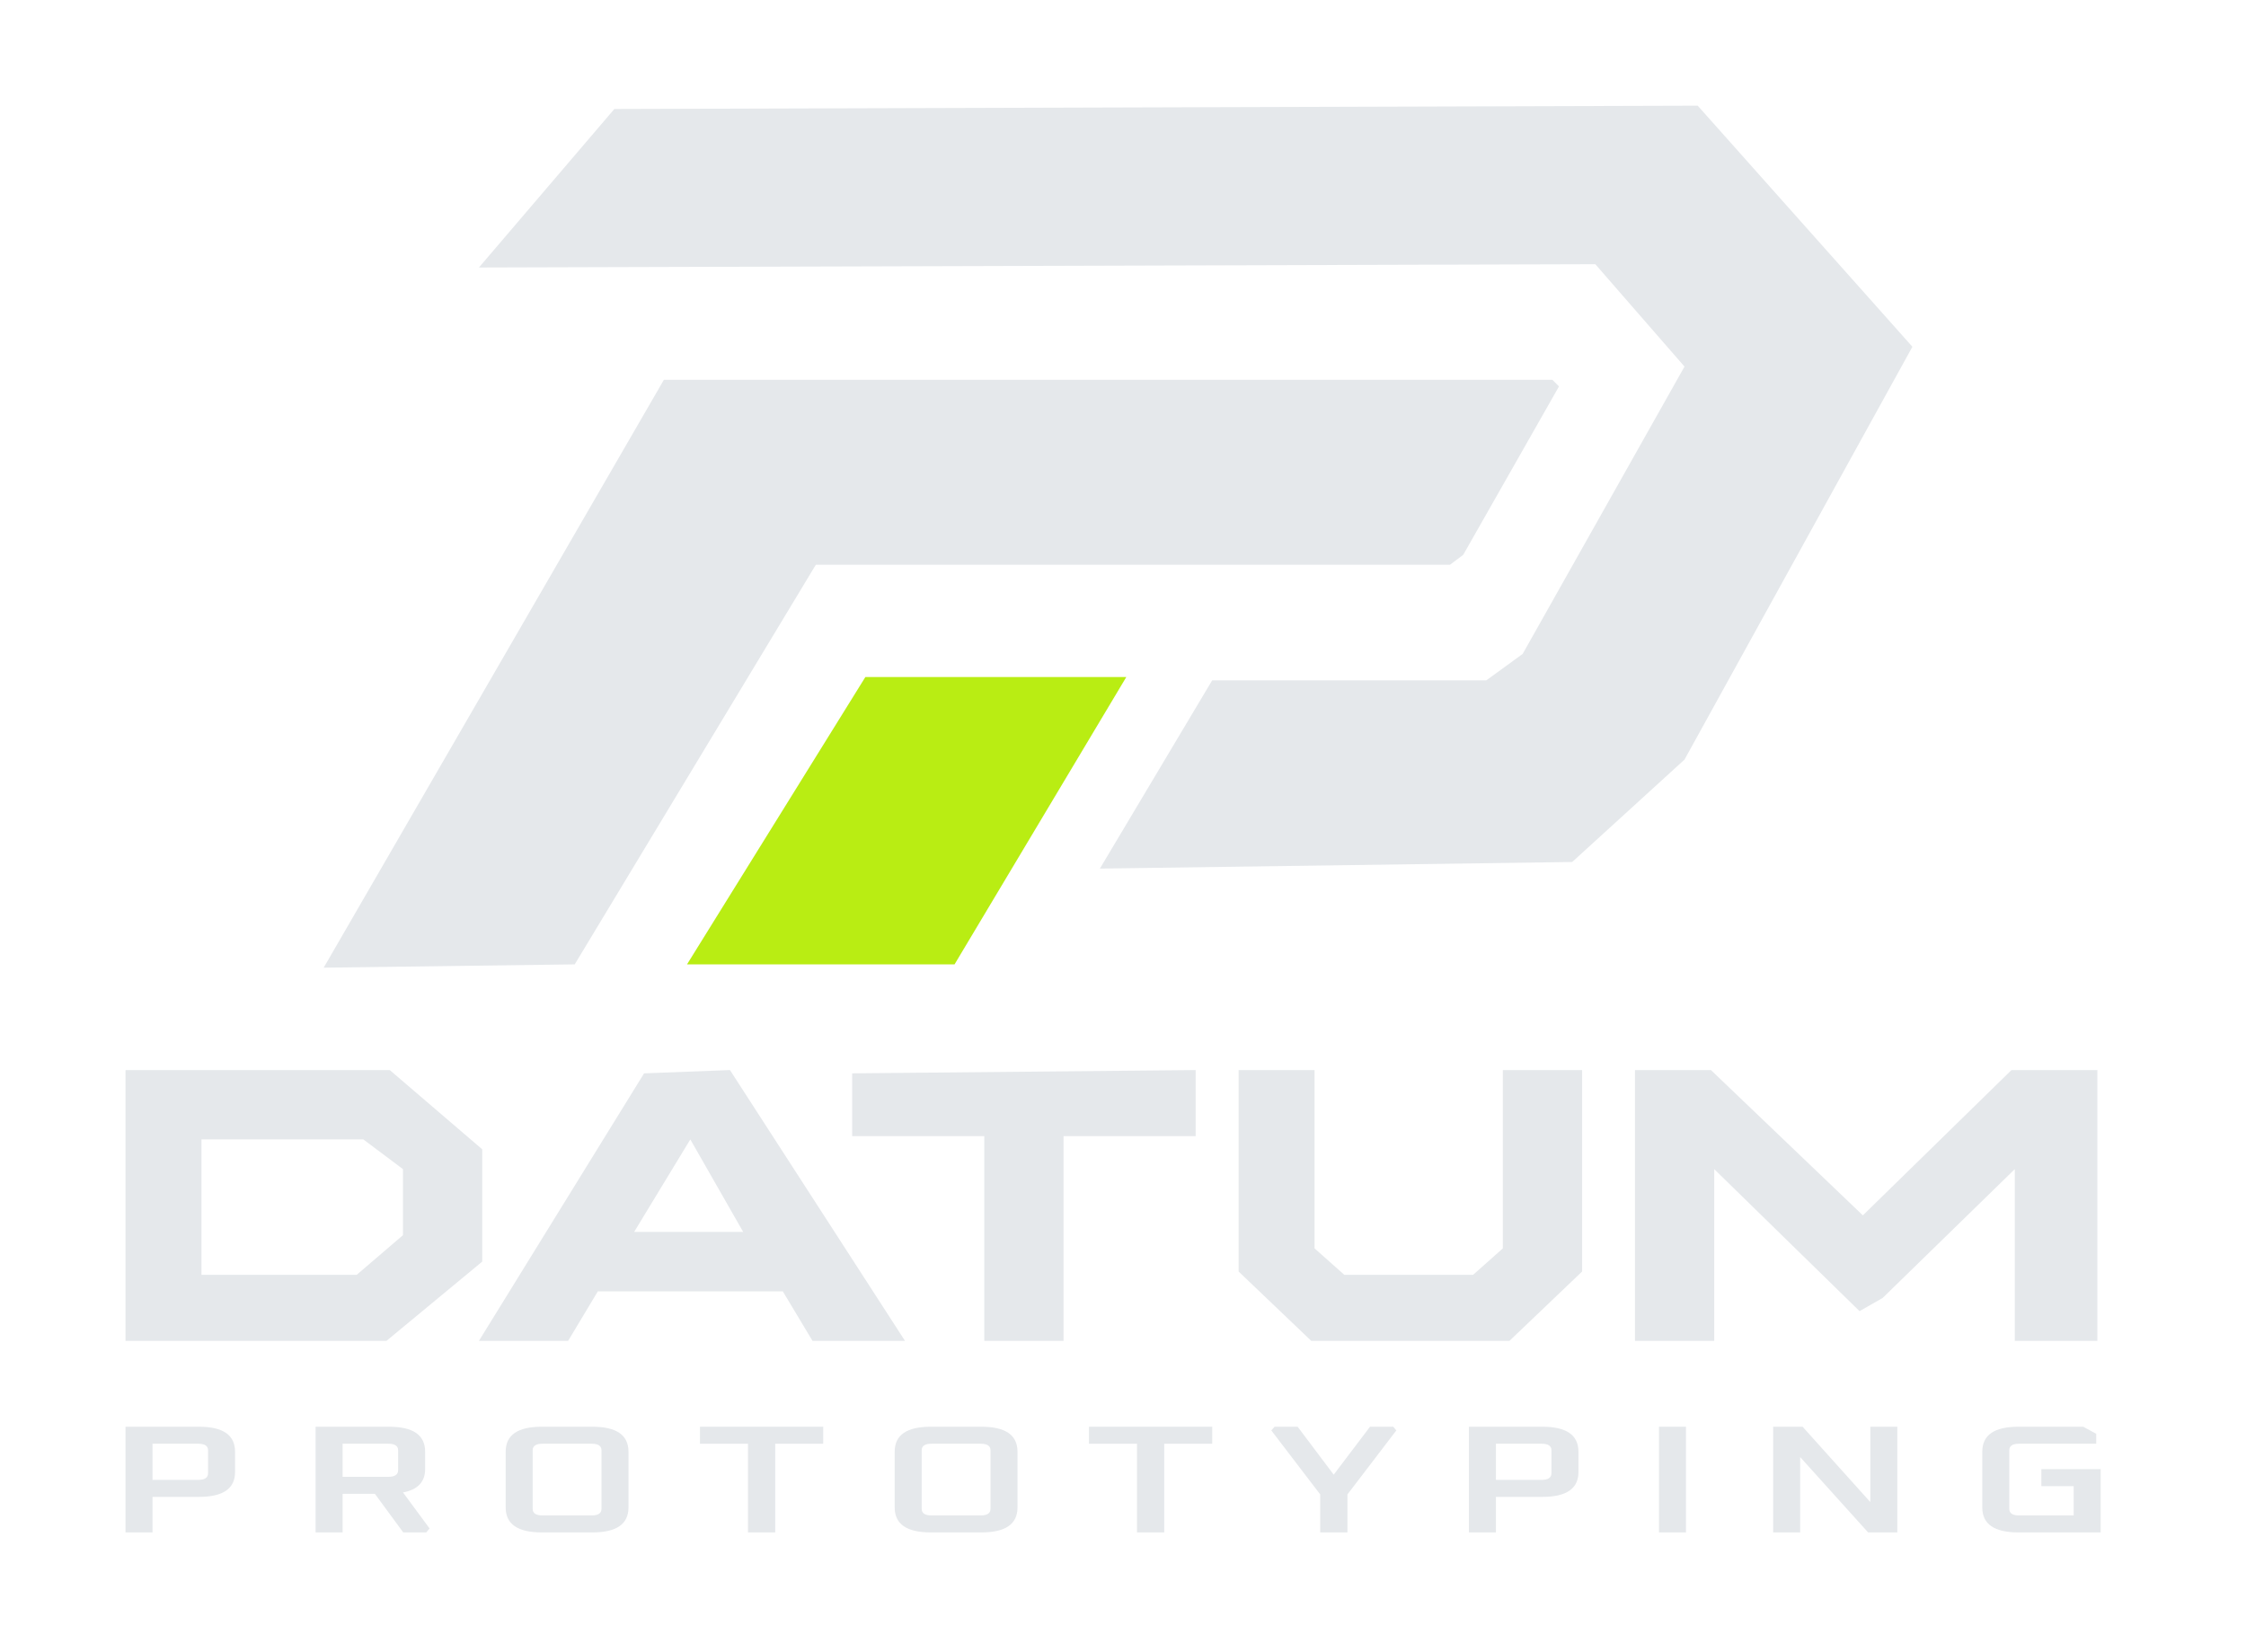
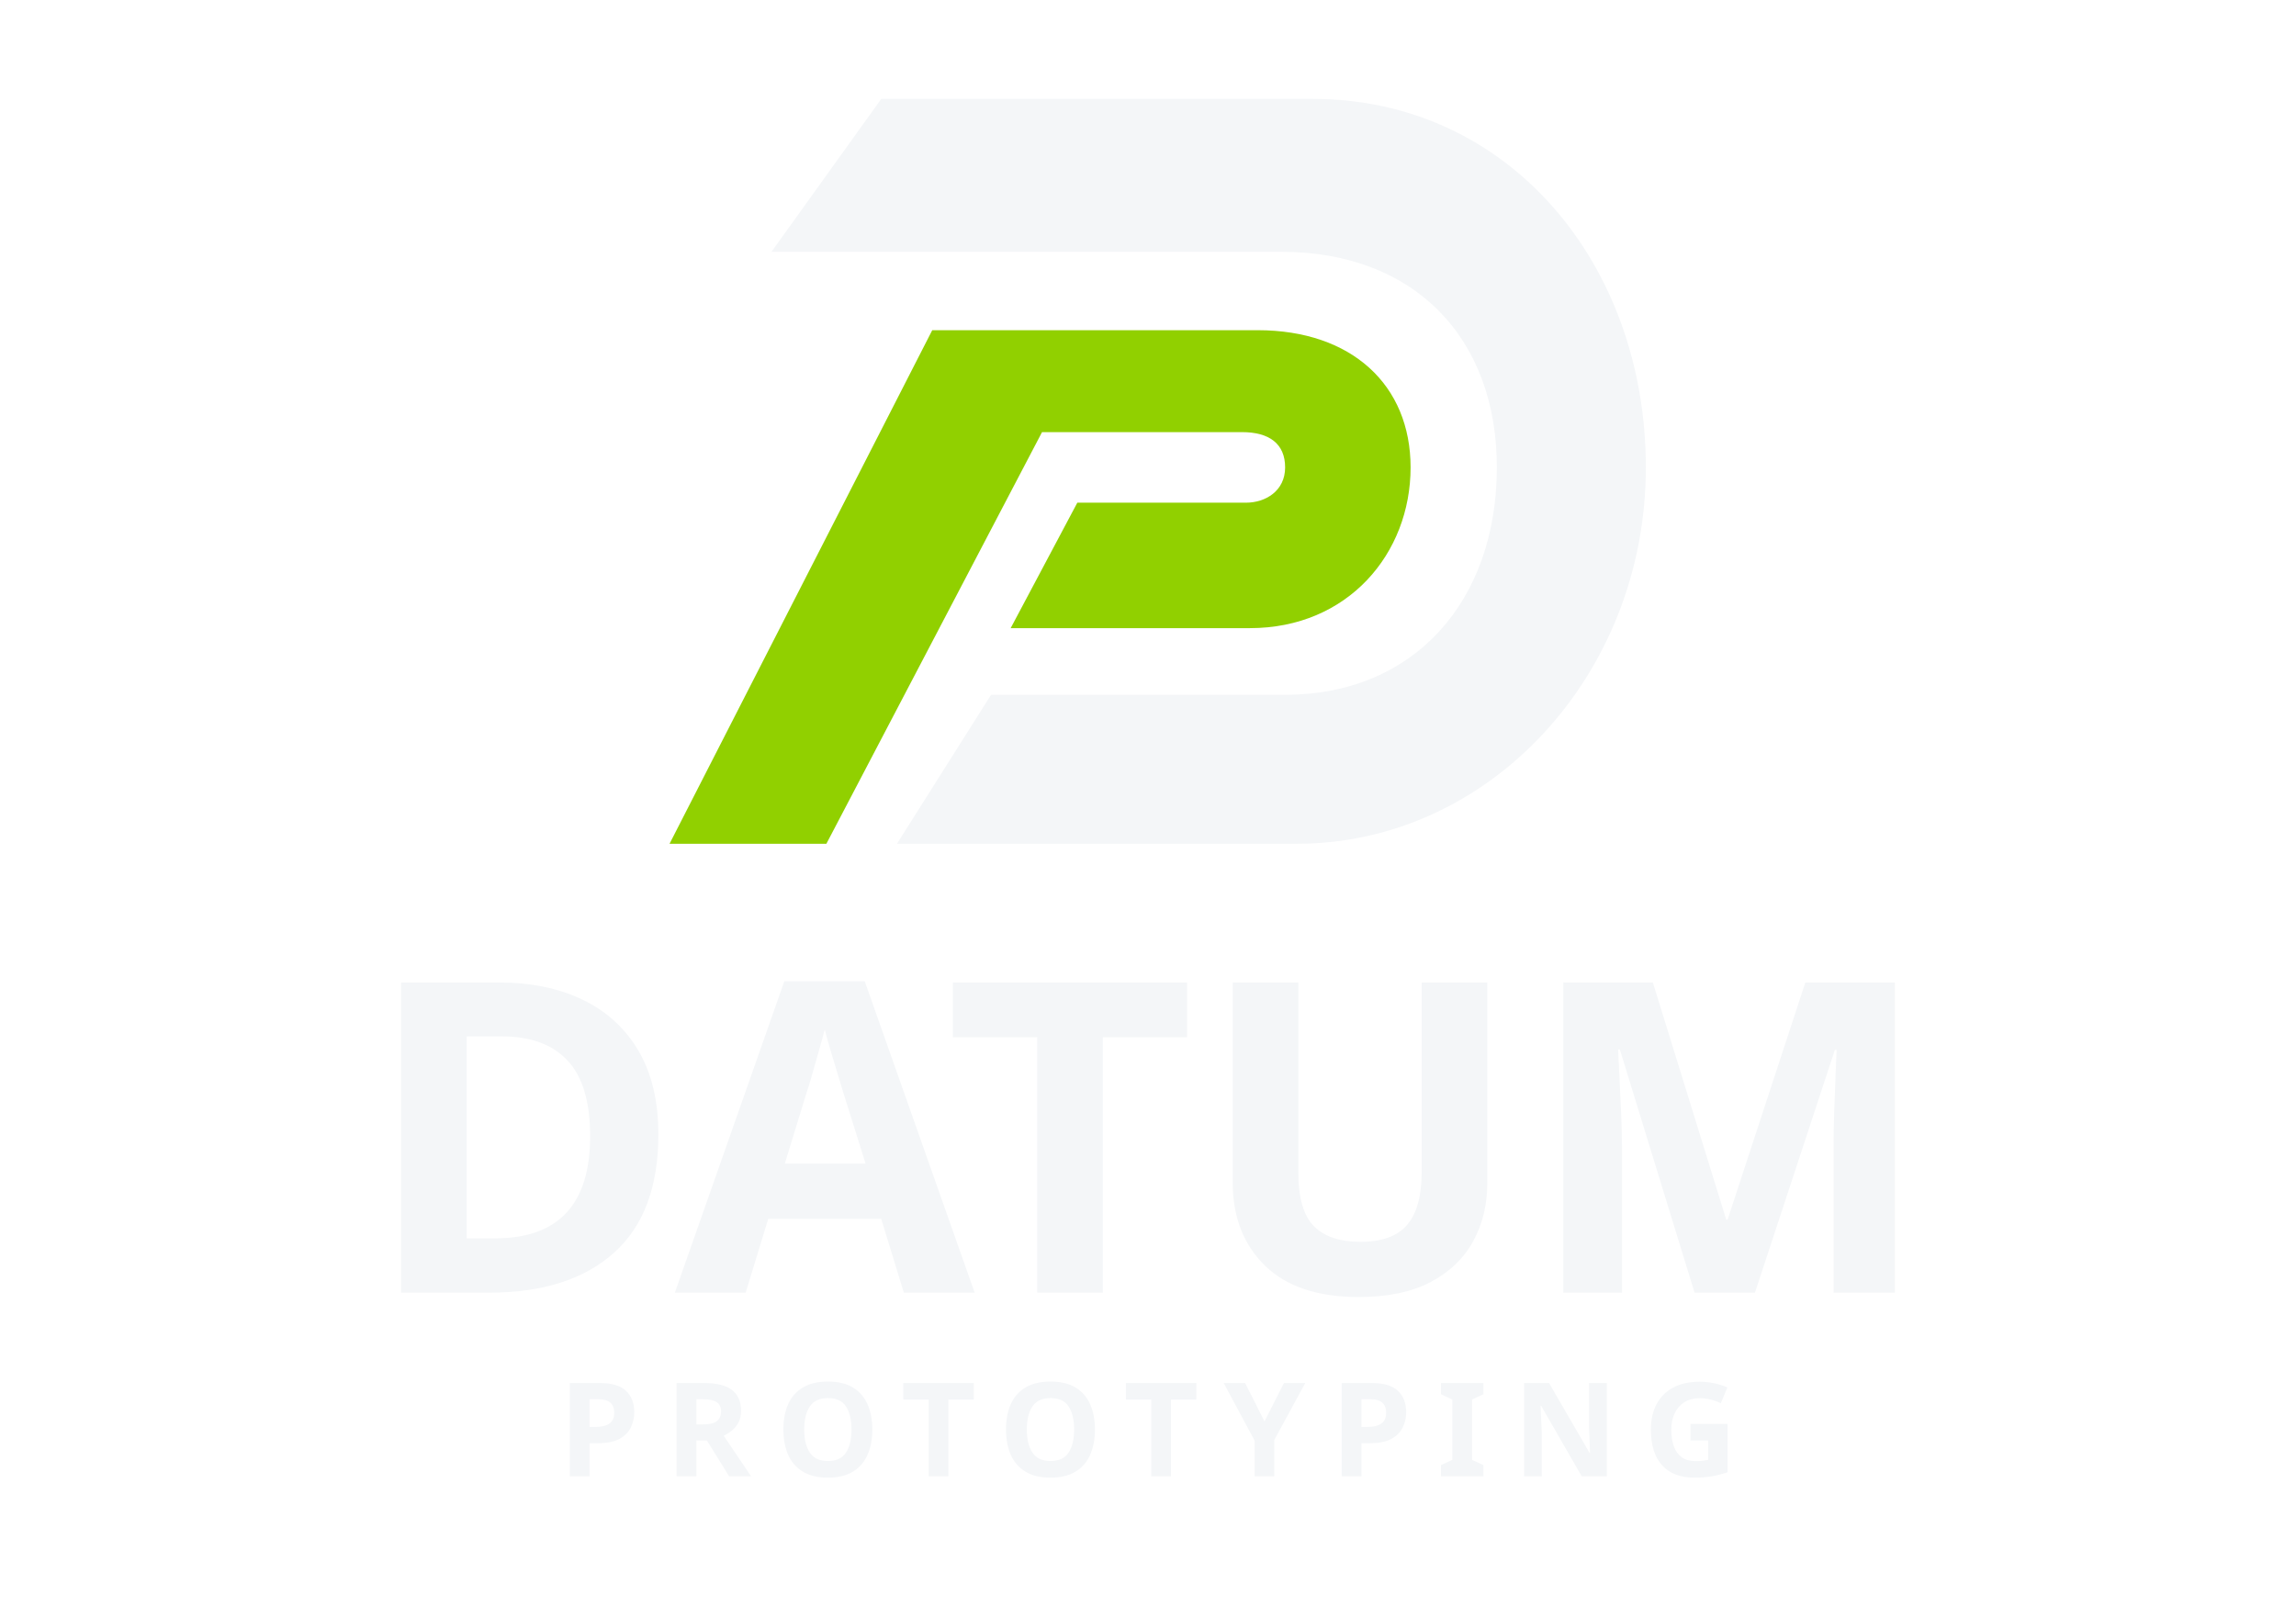
- <svg xmlns="http://www.w3.org/2000/svg" viewBox="0 0 680 500" version="1.1" role="img" aria-label="Datum Prototyping — primært logo">
-   <g id="DP-symbol">
-     <path id="dp-outer" d="M 579 105 L 514 32 L 186 33 L 145 81 L 483 80 L 510 111 L 461 198 L 450 206 L 367 206 L 333 263 L 476 261 L 510 230 Z" fill="#E5E8EB" />
-     <path id="dp-inner" d="M 98 293 L 174 292 L 247 171 L 439 171 L 443 168 L 472 117 L 470 115 L 201 115 Z" fill="#E5E8EB" />
-     <path id="dp-accent" d="M 341 205 L 262 205 L 208 292 L 289 292 Z" fill="#B9ED13" />
+ <svg xmlns="http://www.w3.org/2000/svg" viewBox="0 0 650 455" role="img" aria-label="Datum Prototyping — stacked logo">
+   <style>
+     .datum-name { font-family: 'Oxanium',sans-serif; font-style:normal; font-weight:700; font-size:118px; font-kerning:normal; letter-spacing:0; }
+     .datum-prototyping { font-family: 'Oxanium',sans-serif; font-style:normal; font-weight:600; font-size:39px; font-kerning:normal; letter-spacing:7px; }
+   </style>
+   <g transform="translate(184 28) scale(1.11)">
+     <path d="M 59 0 H 169 C 219 0 254 42 254 94 C 254 147 214 190 165 190 H 63 L 87 152 H 162 C 195 152 216 128 216 94 C 216 61 195 39 161 39 H 31 Z" fill="#F4F6F8" />
+     <path d="M 72 59 H 155 C 179 59 194 73 194 94 C 194 116 178 135 153 135 H 92 L 109 103 H 152 C 157 103 162 100 162 94 C 162 88 158 85 151 85 H 100 L 45 190 H 5 Z" fill="#91D000" />
  </g>
-   <g id="DATUM-geometric-outlines" fill="#E5E8EB">
-     <path id="DATUM-D" d="M 38 324 L 38 406 L 117 406 L 146 382 L 146 348 L 118 324 Z M 61 345 L 110 345 L 122 354 L 122 374 L 108 386 L 61 386 Z" fill-rule="evenodd" fill="#E5E8EB" />
-     <path id="DATUM-A" d="M 145 406 L 172 406 L 181 391 L 237 391 L 246 406 L 274 406 L 221 324 L 195 325 Z M 209 345 L 225 373 L 192 373 Z" fill-rule="evenodd" fill="#E5E8EB" />
-     <path id="DATUM-T" d="M 258 325 L 258 344 L 298 344 L 298 406 L 322 406 L 322 344 L 362 344 L 362 324 Z" fill-rule="evenodd" fill="#E5E8EB" />
-     <path id="DATUM-U" d="M 375 324 L 375 385 L 397 406 L 457 406 L 479 385 L 479 324 L 455 324 L 455 378 L 446 386 L 407 386 L 398 378 L 398 324 Z" fill-rule="evenodd" fill="#E5E8EB" />
-     <path id="DATUM-M" d="M 495 324 L 495 406 L 519 406 L 519 354 L 563 397 L 570 393 L 610 354 L 610 406 L 635 406 L 635 324 L 609 324 L 564 368 L 518 324 Z" fill-rule="evenodd" fill="#E5E8EB" />
-   </g>
-   <g id="PROTOTYPING-Oxanium-SemiBold-outlines" fill="#E5E8EB">
-     <path id="PROTOTYPING-01-P" d="M85 0V690H417Q580 690 580 527V394Q580 232 417 232H207V0ZM207 343H414Q458 343 458 387V536Q458 579 414 579H207Z" transform="translate(32.305 464) scale(0.067 -0.04637681)" fill="#E5E8EB" />
-     <path id="PROTOTYPING-02-R" d="M85 0V690H417Q580 690 580 527V414Q580 288 480 261L600 26L585 0H481L353 252H207V0ZM207 363H414Q458 363 458 407V536Q458 579 414 579H207Z" transform="translate(89.8538 464) scale(0.067 -0.04637681)" fill="#E5E8EB" />
-     <path id="PROTOTYPING-03-O" d="M75 163V527Q75 690 238 690H467Q630 690 630 527V163Q630 0 467 0H238Q75 0 75 163ZM197 154Q197 111 241 111H464Q508 111 508 154V536Q508 579 464 579H241Q197 579 197 536Z" transform="translate(148.0726 464) scale(0.067 -0.04637681)" fill="#E5E8EB" />
-     <path id="PROTOTYPING-04-T" d="M24 579V690H581V579H364V0H241V579Z" transform="translate(210.3114 464) scale(0.067 -0.04637681)" fill="#E5E8EB" />
-     <path id="PROTOTYPING-05-O" d="M75 163V527Q75 690 238 690H467Q630 690 630 527V163Q630 0 467 0H238Q75 0 75 163ZM197 154Q197 111 241 111H464Q508 111 508 154V536Q508 579 464 579H241Q197 579 197 536Z" transform="translate(265.8502 464) scale(0.067 -0.04637681)" fill="#E5E8EB" />
-     <path id="PROTOTYPING-06-T" d="M24 579V690H581V579H364V0H241V579Z" transform="translate(328.089 464) scale(0.067 -0.04637681)" fill="#E5E8EB" />
-     <path id="PROTOTYPING-07-Y" d="M19 666 34 690H138L301 377L465 690H570L584 666L363 248V0H240V248Z" transform="translate(383.6278 464) scale(0.067 -0.04637681)" fill="#E5E8EB" />
-     <path id="PROTOTYPING-08-P" d="M85 0V690H417Q580 690 580 527V394Q580 232 417 232H207V0ZM207 343H414Q458 343 458 387V536Q458 579 414 579H207Z" transform="translate(439.0326 464) scale(0.067 -0.04637681)" fill="#E5E8EB" />
-     <path id="PROTOTYPING-09-I" d="M85 0V690H207V0Z" transform="translate(496.5814 464) scale(0.067 -0.04637681)" fill="#E5E8EB" />
-     <path id="PROTOTYPING-10-N" d="M85 0V690H218L524 198V690H646V0H514L207 492V0Z" transform="translate(531.1492 464) scale(0.067 -0.04637681)" fill="#E5E8EB" />
-     <path id="PROTOTYPING-11-G" d="M75 163V527Q75 690 238 690H531L590 644V579H241Q197 579 197 536V154Q197 111 241 111H488V302H342V413H610V0H238Q75 0 75 163Z" transform="translate(595.13 464) scale(0.067 -0.04637681)" fill="#E5E8EB" />
+   <g fill="#F4F6F8" text-anchor="middle">
+     <text class="datum-name" style="font-size:123px" x="325" y="366">DATUM</text>
+     <text class="datum-prototyping" style="font-size:37px;letter-spacing:7px" x="325" y="418">PROTOTYPING</text>
  </g>
</svg>
